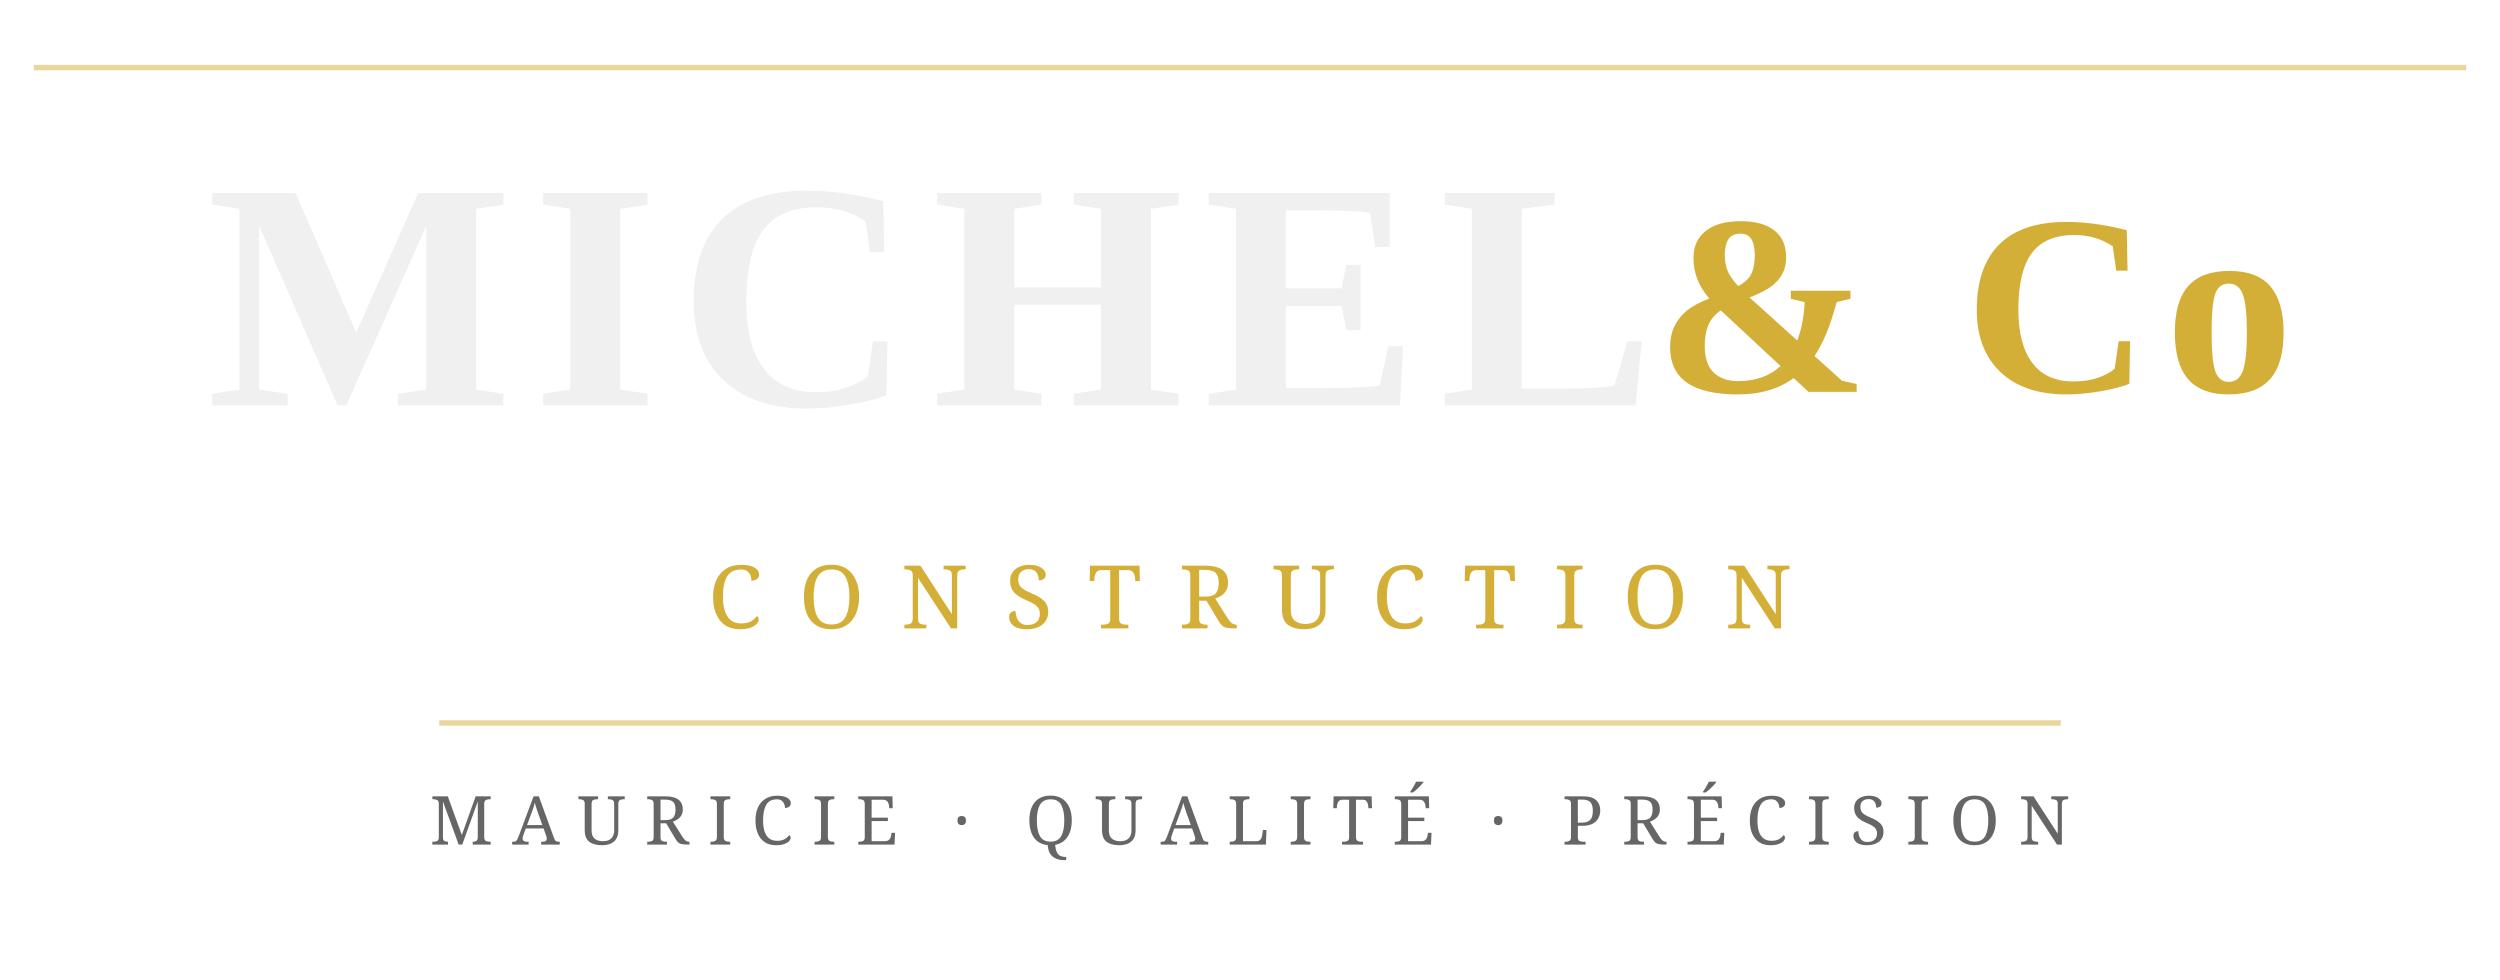
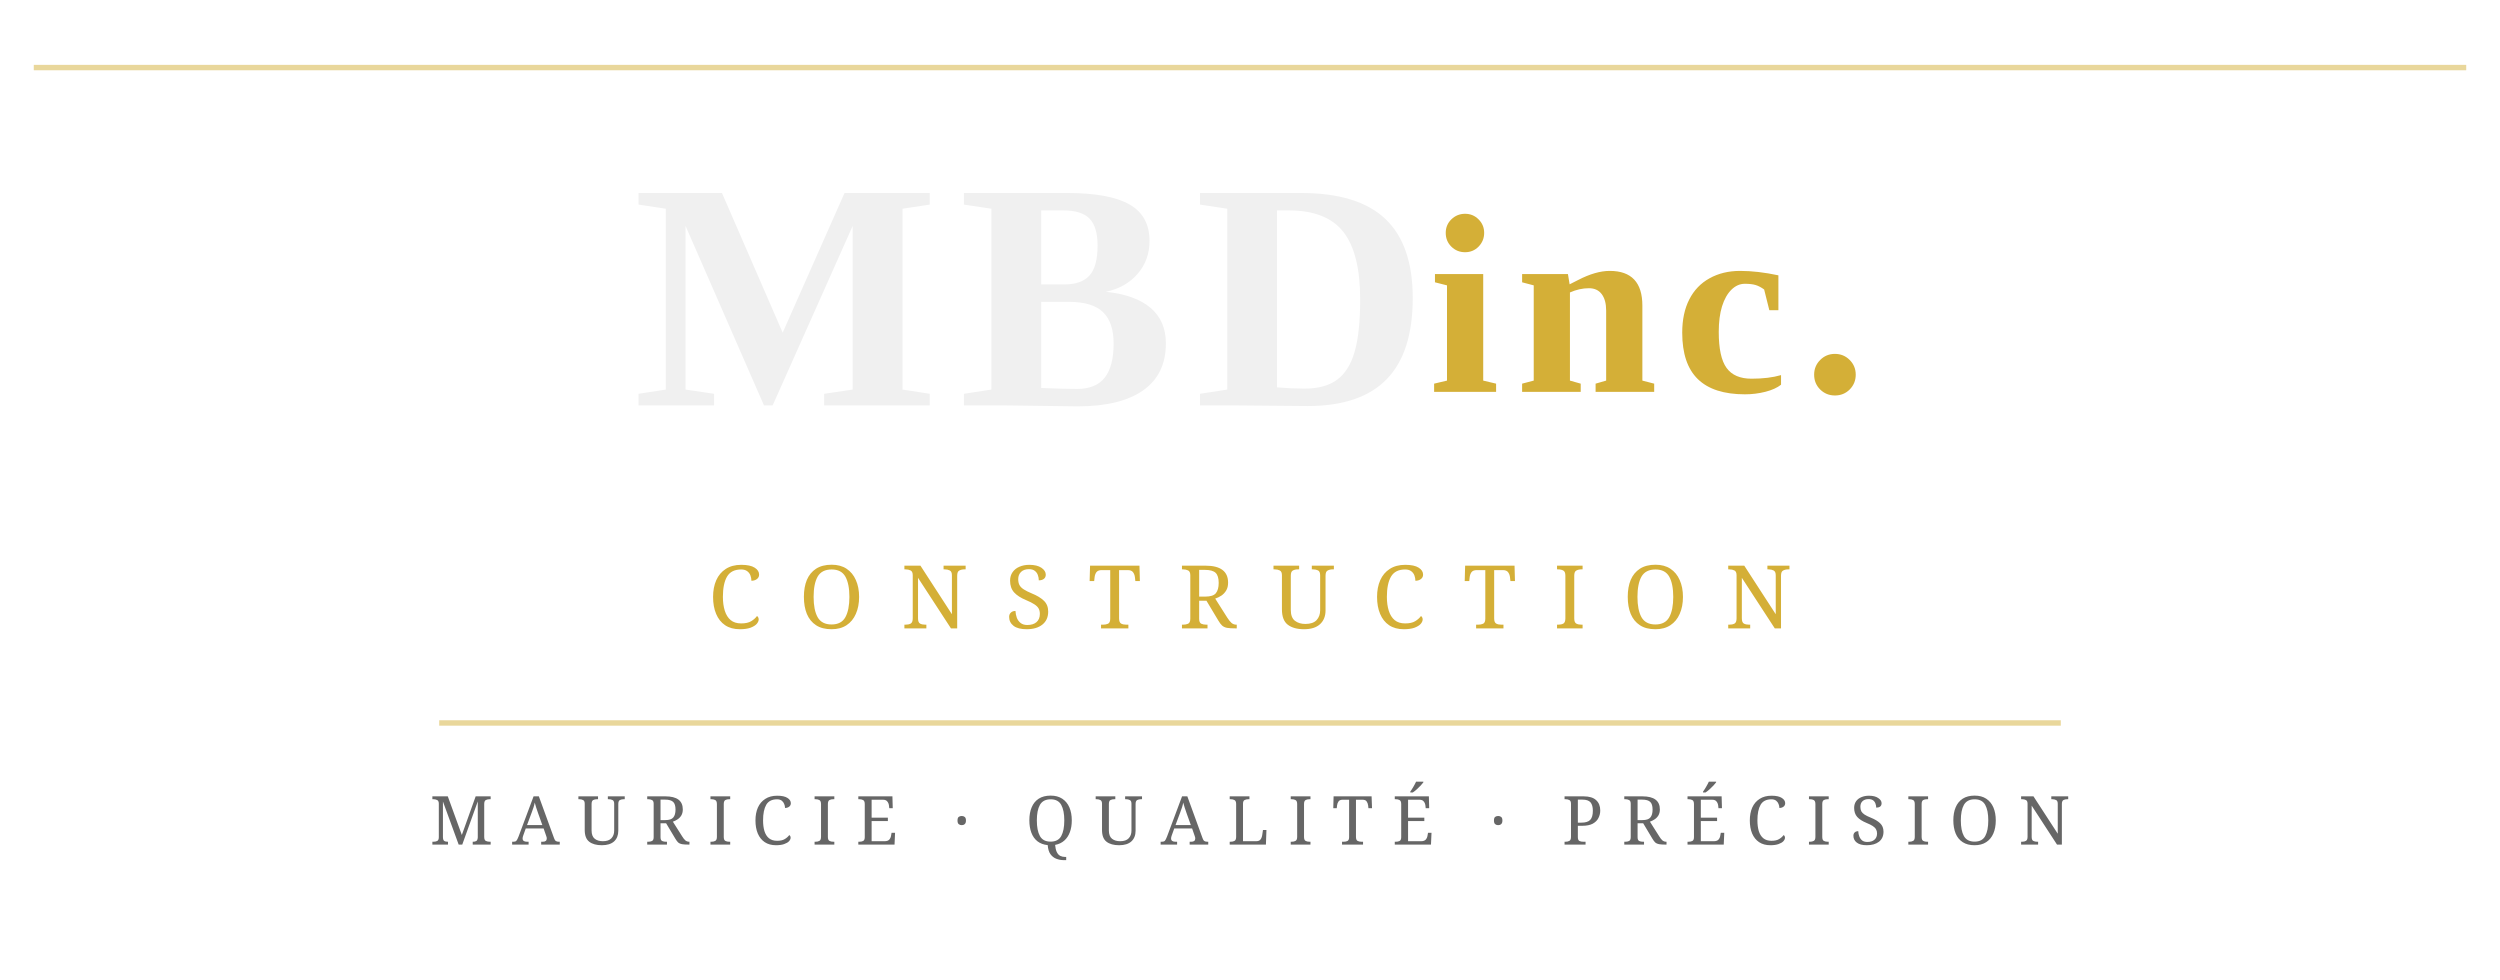
<svg xmlns="http://www.w3.org/2000/svg" viewBox="155 155 370 145" fill="none">
  <line x1="160" y1="165" x2="520" y2="165" stroke="#d4af37" stroke-width="0.8" opacity="0.5" />
-   <text x="340" y="215" text-anchor="middle" font-family="Georgia, 'Times New Roman', serif" font-size="48px" font-weight="700" letter-spacing="0.06em" fill="#f0f0f0">MICHEL<tspan fill="#d4af37" font-size="38px" dy="-2"> &amp; Co</tspan>
+   <text x="340" y="215" text-anchor="middle" font-family="Georgia, 'Times New Roman', serif" font-size="48px" font-weight="700" letter-spacing="0.06em" fill="#f0f0f0">MBD<tspan fill="#d4af37" font-size="38px" dy="-2"> inc.</tspan>
  </text>
  <text x="340" y="248" text-anchor="middle" font-family="Georgia, serif" font-size="13px" letter-spacing="0.42em" fill="#d4af37">CONSTRUCTION</text>
  <line x1="220" y1="262" x2="460" y2="262" stroke="#d4af37" stroke-width="0.8" opacity="0.5" />
  <text x="340" y="280" text-anchor="middle" font-family="Georgia, serif" font-size="10px" letter-spacing="0.28em" fill="#666">MAURICIE · QUALITÉ · PRÉCISION</text>
</svg>
